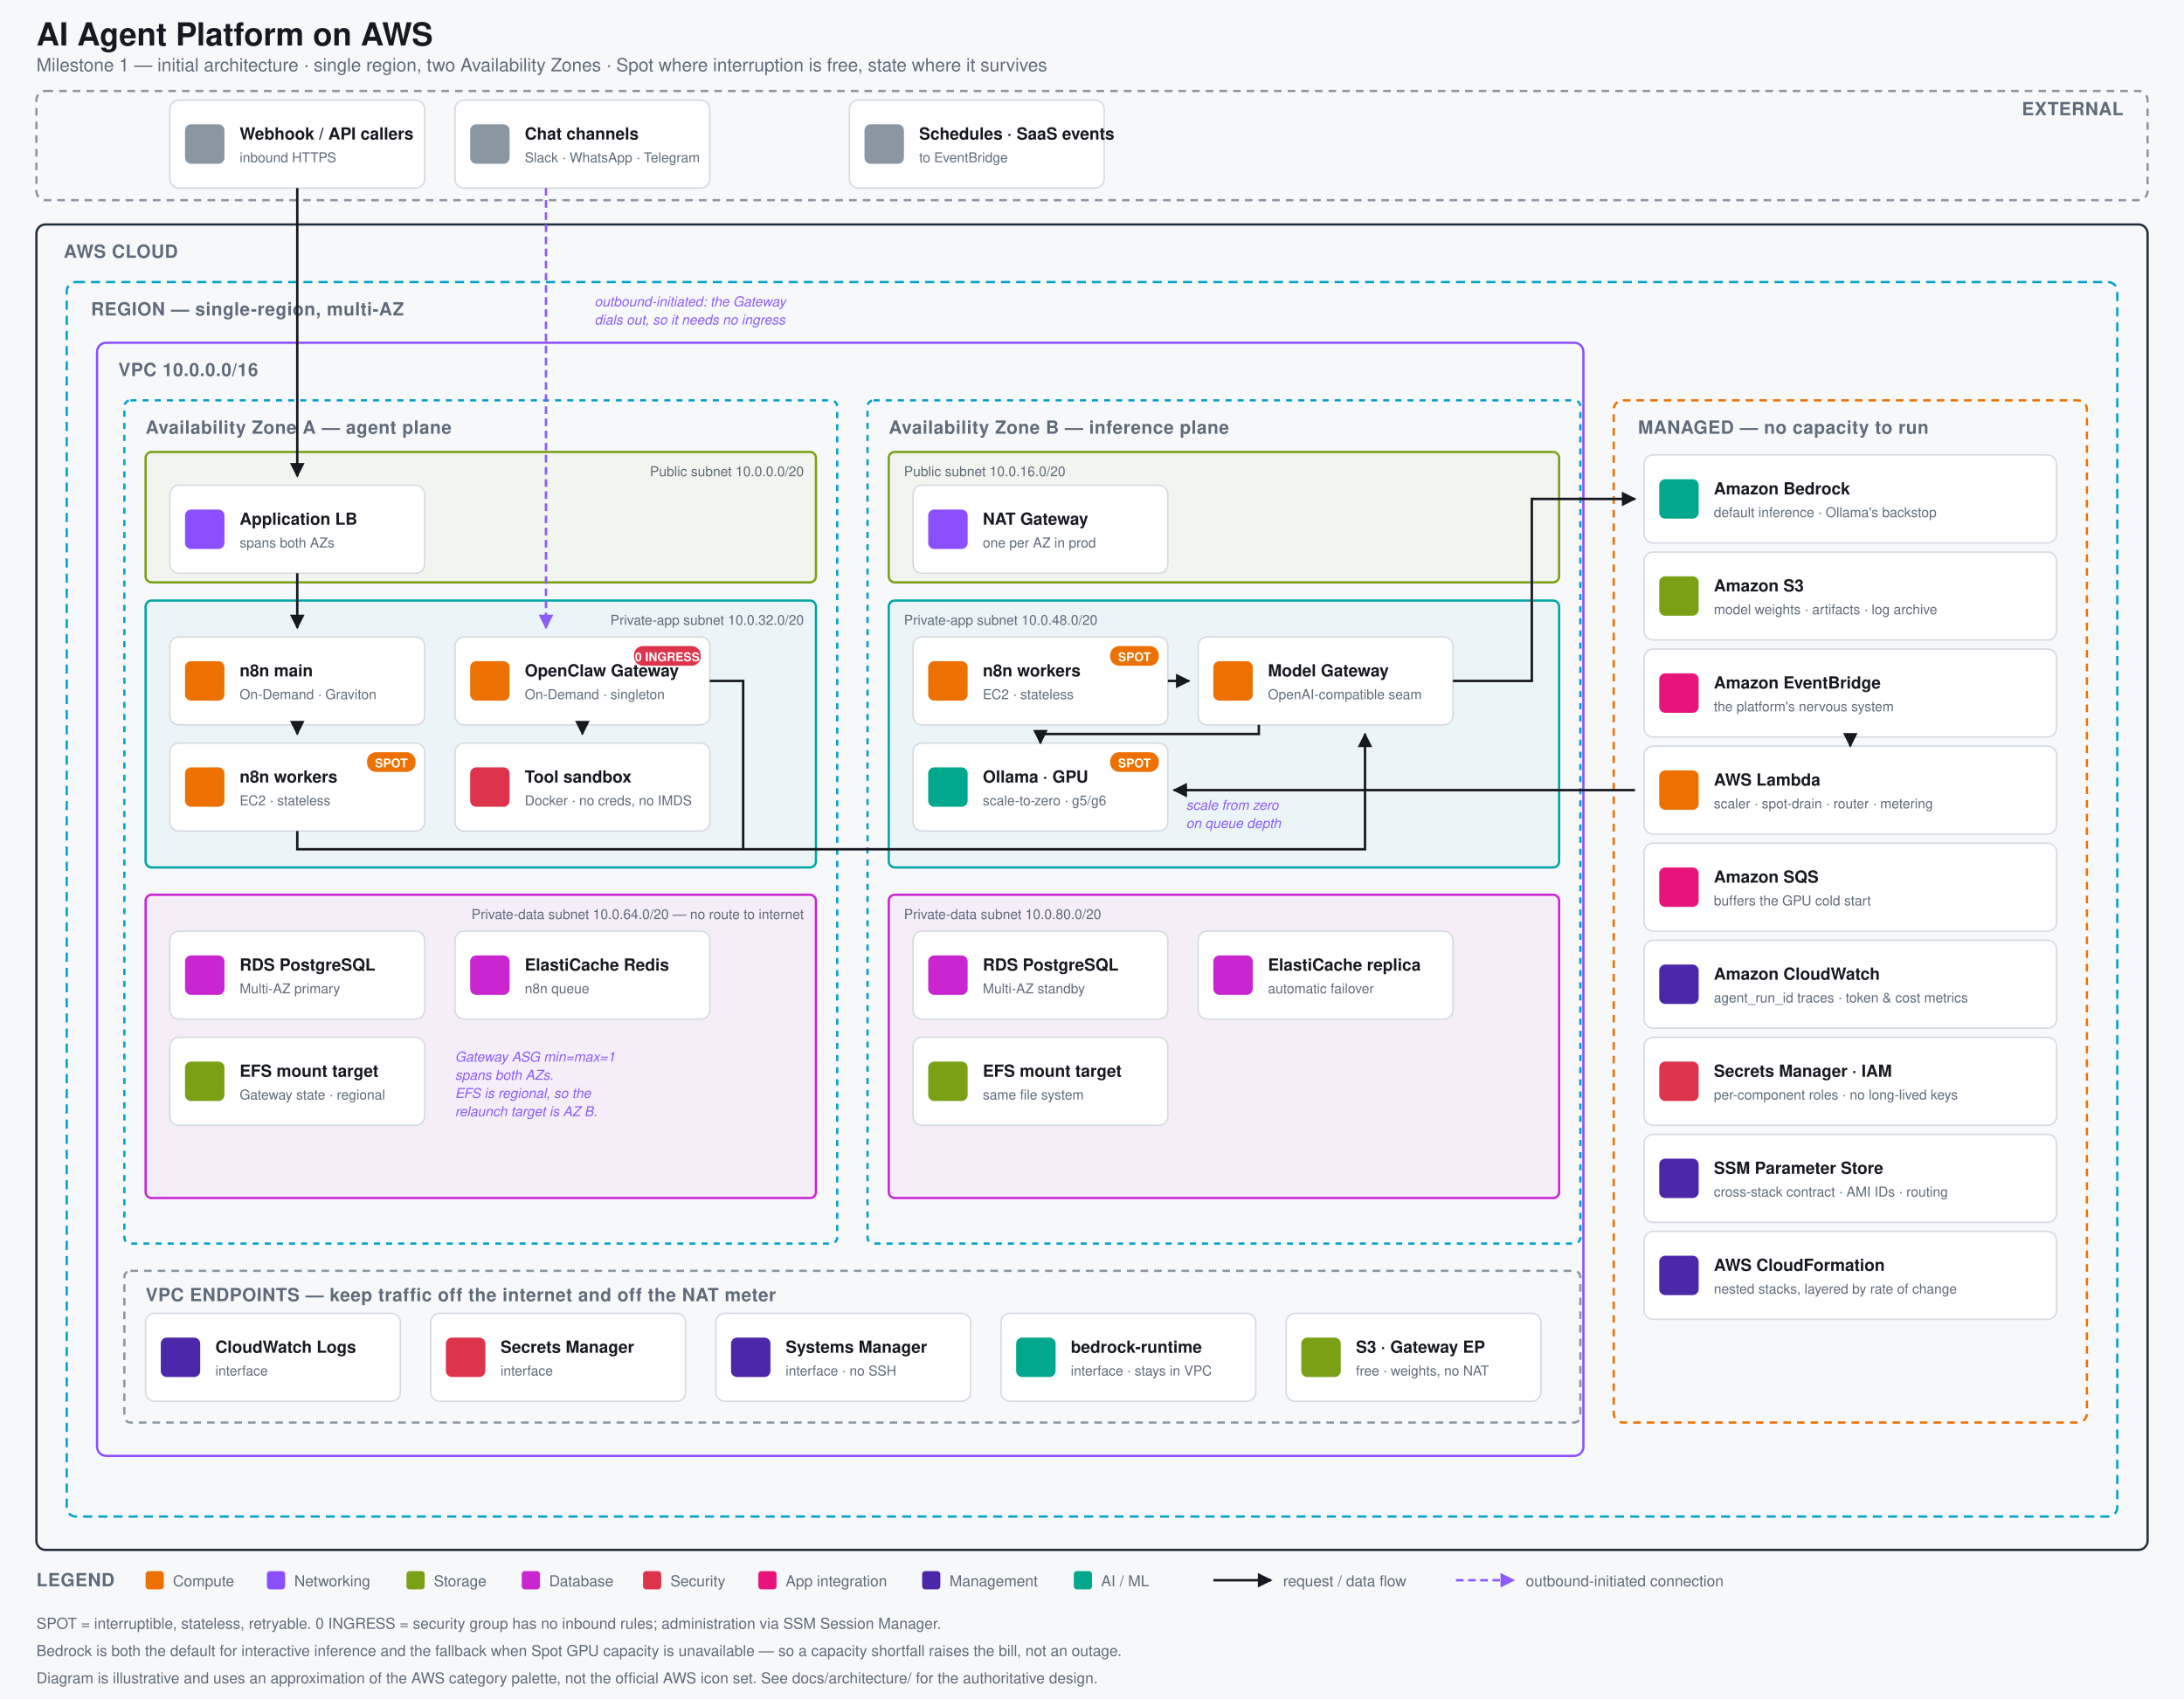
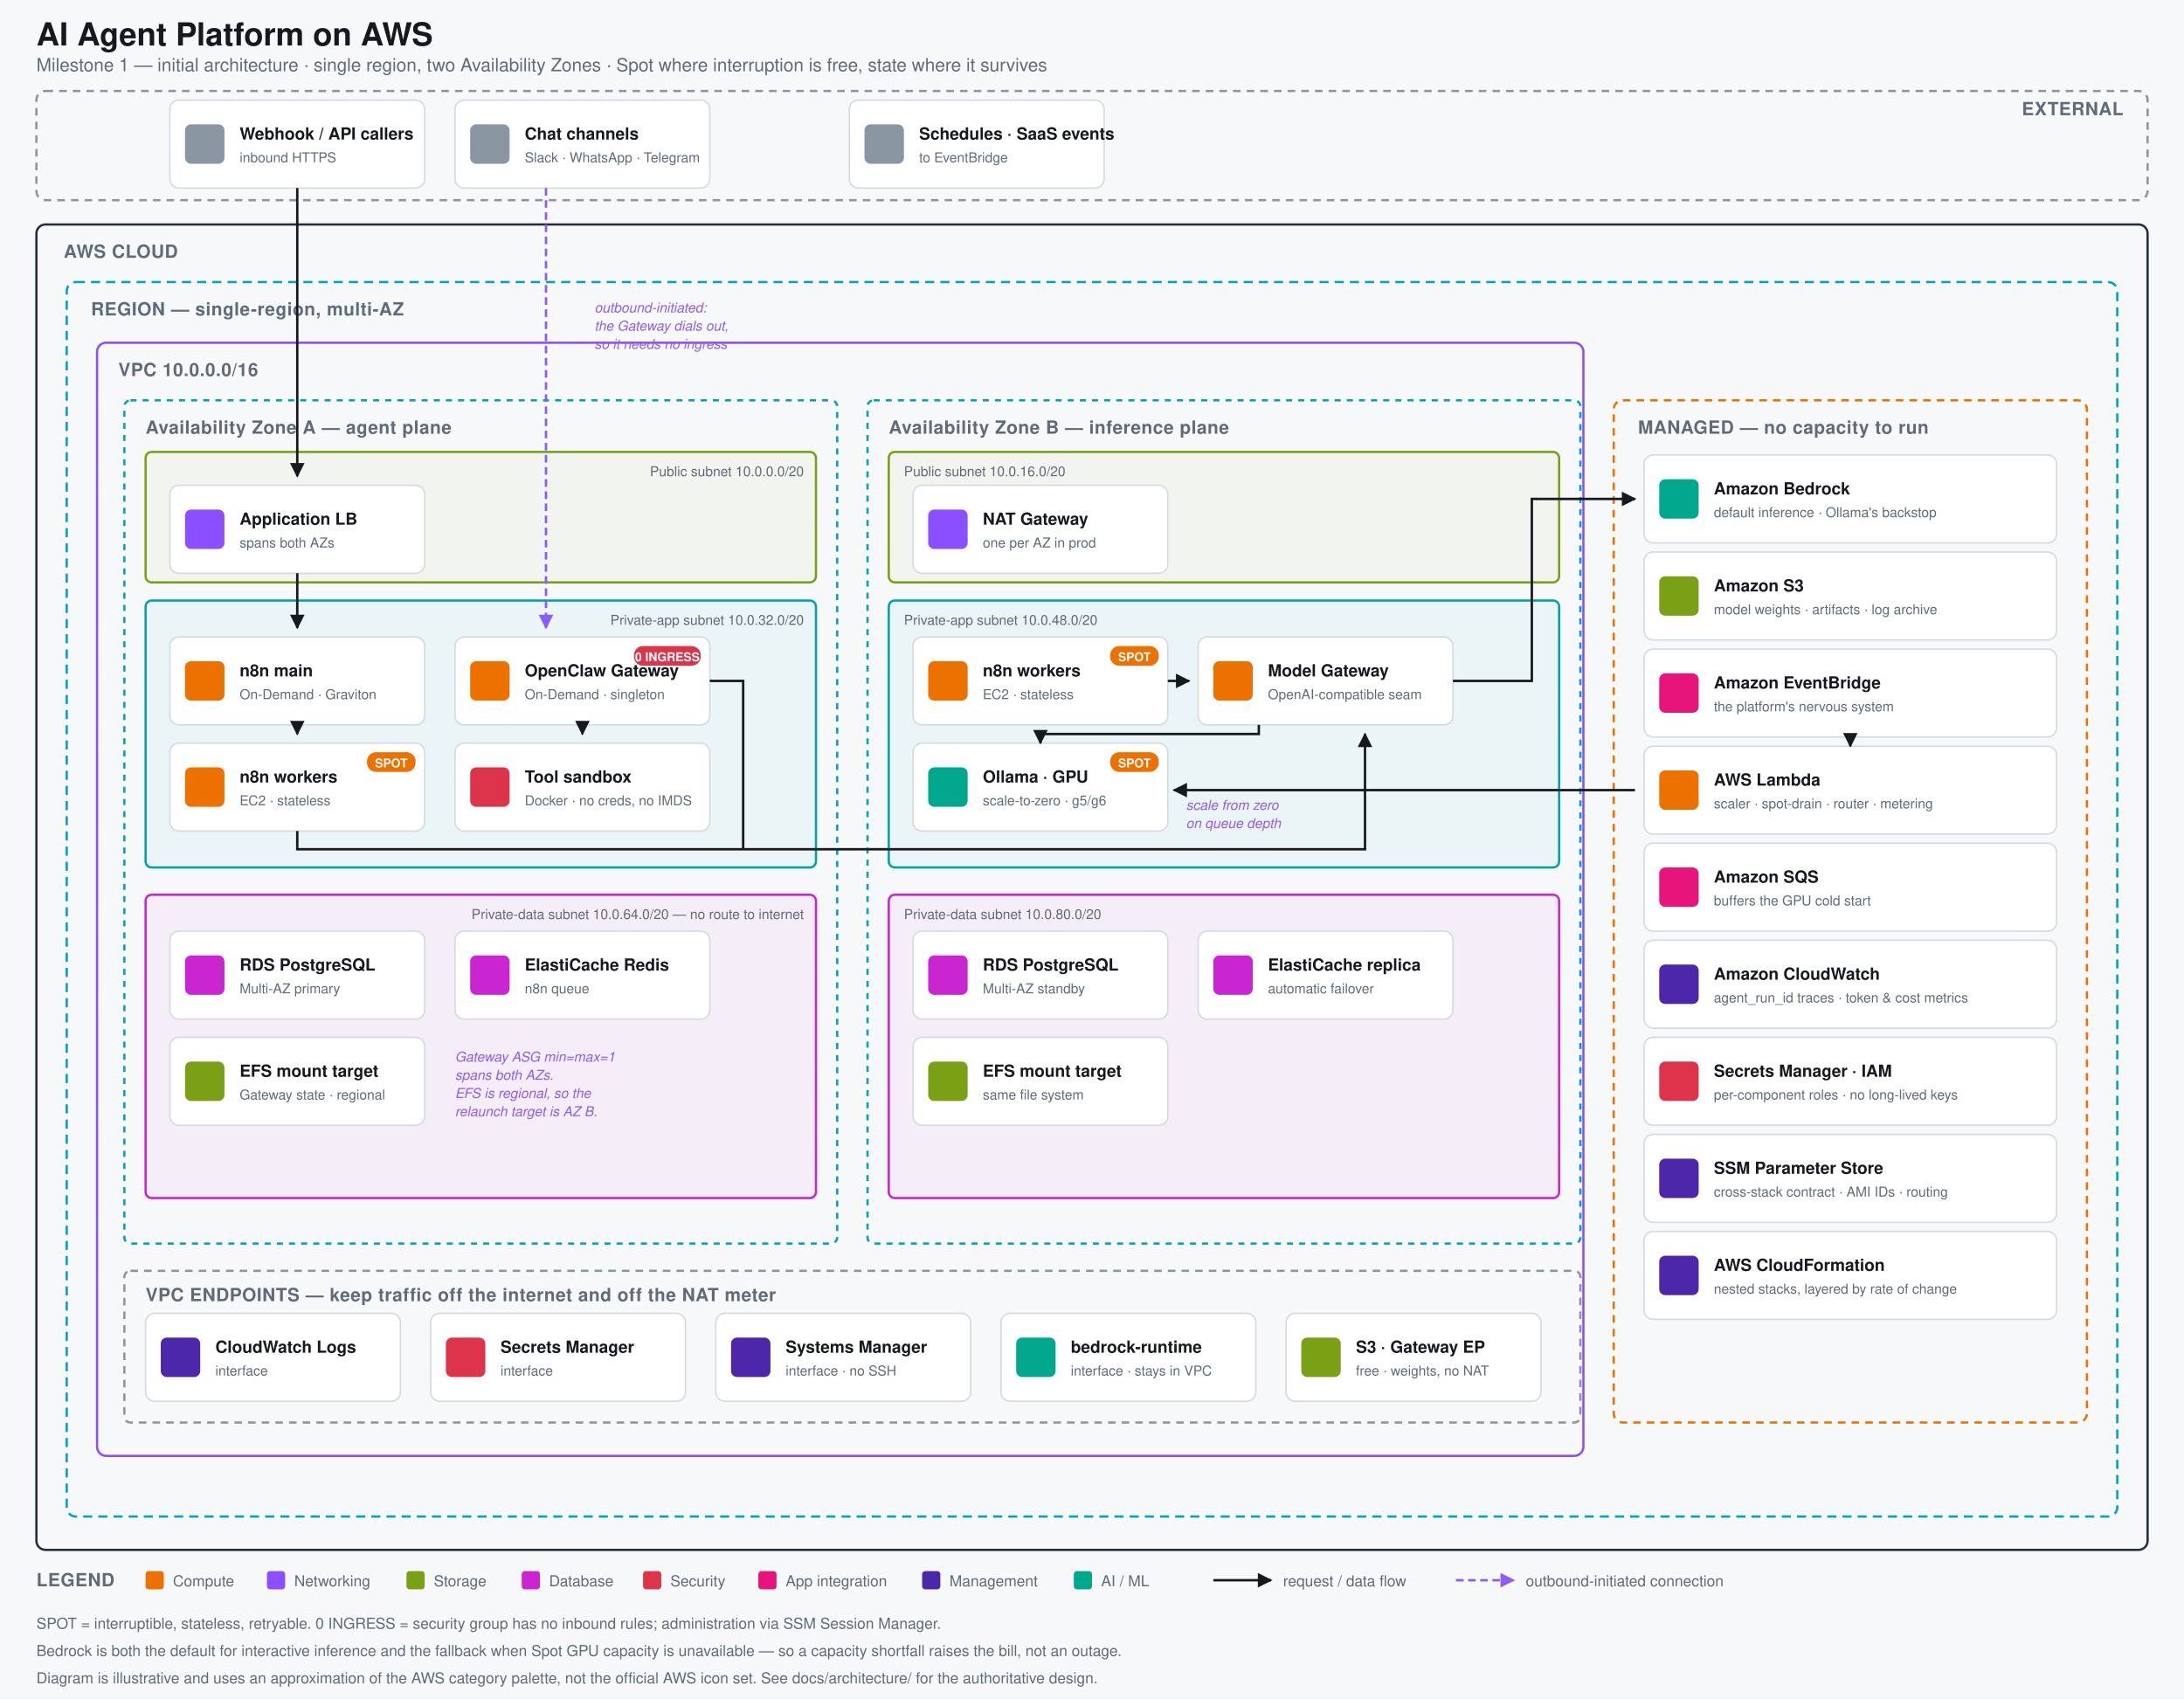
<svg xmlns="http://www.w3.org/2000/svg" viewBox="0 0 1440 1120" width="1440" height="1120" font-family="-apple-system, BlinkMacSystemFont, 'Segoe UI', Helvetica, Arial, sans-serif">
  <style>
    .canvas   { fill: #F7F8FA; }
    .t-title  { fill: #16191F; font-size: 21px; font-weight: 700; }
    .t-sub    { fill: #5F6B7A; font-size: 12px; }
    .t-zone   { fill: #5F6B7A; font-size: 12px; font-weight: 600; letter-spacing: .3px; }
    .t-name   { fill: #16191F; font-size: 11px; font-weight: 600; }
    .t-desc   { fill: #5F6B7A; font-size: 9px; }
    .t-note   { fill: #8B5CF6; font-size: 9px; font-style: italic; }
    .t-legend { fill: #5F6B7A; font-size: 10px; }
    .card     { fill: #FFFFFF; stroke: #D5DBE1; stroke-width: 1; }
    .box      { fill: none; stroke-width: 1.5; }
    .box-cloud{ stroke: #232F3E; }
    .box-reg  { stroke: #00A1C9; stroke-dasharray: 6 4; }
    .box-vpc  { stroke: #8C4FFF; }
    .box-az   { stroke: #00A1C9; stroke-dasharray: 4 4; }
    .box-pub  { stroke: #7AA116; fill: #7AA116; fill-opacity: .05; }
    .box-app  { stroke: #00A4A6; fill: #00A4A6; fill-opacity: .05; }
    .box-data { stroke: #C925D1; fill: #C925D1; fill-opacity: .05; }
    .box-ext  { stroke: #8B96A3; stroke-dasharray: 5 4; }
    .box-mgd  { stroke: #ED7100; stroke-dasharray: 5 4; }
    .flow     { stroke: #16191F; stroke-width: 1.6; fill: none; }
    .flow-d   { stroke: #8B5CF6; stroke-width: 1.6; fill: none; stroke-dasharray: 5 3; }
    .badge    { fill: #DD344C; }
    .badge-t  { fill: #FFFFFF; font-size: 8px; font-weight: 700; }
    .spot     { fill: #ED7100; }

    @media (prefers-color-scheme: dark) {
      .canvas  { fill: #0D1117; }
      .t-title { fill: #E6EDF3; }
      .t-name  { fill: #E6EDF3; }
      .t-sub, .t-zone, .t-desc, .t-legend { fill: #8B949E; }
      .card    { fill: #161B22; stroke: #30363D; }
      .box-cloud { stroke: #8B949E; }
      .flow    { stroke: #E6EDF3; }
    }
  </style>
  <defs>
    <marker id="ah" viewBox="0 0 10 10" refX="9" refY="5" markerWidth="6" markerHeight="6" orient="auto-start-reverse">
      <path d="M 0 0 L 10 5 L 0 10 z" fill="context-stroke" />
    </marker>
  </defs>
  <rect class="canvas" width="1440" height="1120" />
  <text class="t-title" x="24" y="30">AI Agent Platform on AWS</text>
  <text class="t-sub" x="24" y="47">Milestone 1 — initial architecture · single region, two Availability Zones · Spot where interruption is free, state where it survives</text>
  <rect class="box box-ext" x="24" y="60" width="1392" height="72" rx="6" />
  <text class="t-zone" x="1400" y="76" text-anchor="end">EXTERNAL</text>
  <g transform="translate(112,66)">
    <rect class="card" width="168" height="58" rx="6" />
    <rect x="10" y="16" width="26" height="26" rx="4" fill="#8B96A3" />
    <text class="t-name" x="46" y="26">Webhook / API callers</text>
    <text class="t-desc" x="46" y="41">inbound HTTPS</text>
  </g>
  <g transform="translate(300,66)">
    <rect class="card" width="168" height="58" rx="6" />
    <rect x="10" y="16" width="26" height="26" rx="4" fill="#8B96A3" />
    <text class="t-name" x="46" y="26">Chat channels</text>
    <text class="t-desc" x="46" y="41">Slack · WhatsApp · Telegram</text>
  </g>
  <g transform="translate(560,66)">
    <rect class="card" width="168" height="58" rx="6" />
    <rect x="10" y="16" width="26" height="26" rx="4" fill="#8B96A3" />
    <text class="t-name" x="46" y="26">Schedules · SaaS events</text>
    <text class="t-desc" x="46" y="41">to EventBridge</text>
  </g>
  <rect class="box box-cloud" x="24" y="148" width="1392" height="874" rx="6" />
  <text class="t-zone" x="42" y="170">AWS CLOUD</text>
  <rect class="box box-reg" x="44" y="186" width="1352" height="814" rx="6" />
  <text class="t-zone" x="60" y="208">REGION — single-region, multi-AZ</text>
  <rect class="box box-vpc" x="64" y="226" width="980" height="734" rx="6" />
  <text class="t-zone" x="78" y="248">VPC  10.0.0.0/16</text>
  <rect class="box box-az" x="82" y="264" width="470" height="556" rx="4" />
  <text class="t-zone" x="96" y="286">Availability Zone A  —  agent plane</text>
  <rect class="box box-pub" x="96" y="298" width="442" height="86" rx="4" />
  <text class="t-desc" x="530" y="314" text-anchor="end">Public subnet  10.0.0.0/20</text>
  <g transform="translate(112,320)">
    <rect class="card" width="168" height="58" rx="6" />
    <rect x="10" y="16" width="26" height="26" rx="4" fill="#8C4FFF" />
    <text class="t-name" x="46" y="26">Application LB</text>
    <text class="t-desc" x="46" y="41">spans both AZs</text>
  </g>
  <rect class="box box-app" x="96" y="396" width="442" height="176" rx="4" />
  <text class="t-desc" x="530" y="412" text-anchor="end">Private-app subnet  10.0.32.0/20</text>
  <g transform="translate(112,420)">
    <rect class="card" width="168" height="58" rx="6" />
    <rect x="10" y="16" width="26" height="26" rx="4" fill="#ED7100" />
    <text class="t-name" x="46" y="26">n8n main</text>
    <text class="t-desc" x="46" y="41">On-Demand · Graviton</text>
  </g>
  <g transform="translate(300,420)">
    <rect class="card" width="168" height="58" rx="6" />
    <rect x="10" y="16" width="26" height="26" rx="4" fill="#ED7100" />
    <text class="t-name" x="46" y="26">OpenClaw Gateway</text>
    <text class="t-desc" x="46" y="41">On-Demand · singleton</text>
    <rect class="badge" x="118" y="6" width="44" height="13" rx="6" />
    <text class="badge-t" x="140" y="16" text-anchor="middle">0 INGRESS</text>
  </g>
  <g transform="translate(112,490)">
    <rect class="card" width="168" height="58" rx="6" />
    <rect x="10" y="16" width="26" height="26" rx="4" fill="#ED7100" />
    <text class="t-name" x="46" y="26">n8n workers</text>
    <text class="t-desc" x="46" y="41">EC2 · stateless</text>
    <rect class="spot" x="130" y="6" width="32" height="13" rx="6" />
    <text class="badge-t" x="146" y="16" text-anchor="middle">SPOT</text>
  </g>
  <g transform="translate(300,490)">
    <rect class="card" width="168" height="58" rx="6" />
    <rect x="10" y="16" width="26" height="26" rx="4" fill="#DD344C" />
    <text class="t-name" x="46" y="26">Tool sandbox</text>
    <text class="t-desc" x="46" y="41">Docker · no creds, no IMDS</text>
  </g>
  <rect class="box box-data" x="96" y="590" width="442" height="200" rx="4" />
  <text class="t-desc" x="530" y="606" text-anchor="end">Private-data subnet  10.0.64.0/20  —  no route to internet</text>
  <g transform="translate(112,614)">
    <rect class="card" width="168" height="58" rx="6" />
    <rect x="10" y="16" width="26" height="26" rx="4" fill="#C925D1" />
    <text class="t-name" x="46" y="26">RDS PostgreSQL</text>
    <text class="t-desc" x="46" y="41">Multi-AZ primary</text>
  </g>
  <g transform="translate(300,614)">
    <rect class="card" width="168" height="58" rx="6" />
    <rect x="10" y="16" width="26" height="26" rx="4" fill="#C925D1" />
    <text class="t-name" x="46" y="26">ElastiCache Redis</text>
    <text class="t-desc" x="46" y="41">n8n queue</text>
  </g>
  <g transform="translate(112,684)">
    <rect class="card" width="168" height="58" rx="6" />
    <rect x="10" y="16" width="26" height="26" rx="4" fill="#7AA116" />
    <text class="t-name" x="46" y="26">EFS mount target</text>
    <text class="t-desc" x="46" y="41">Gateway state · regional</text>
  </g>
  <text class="t-note" x="300" y="700">Gateway ASG min=max=1</text>
  <text class="t-note" x="300" y="712">spans both AZs.</text>
  <text class="t-note" x="300" y="724">EFS is regional, so the</text>
  <text class="t-note" x="300" y="736">relaunch target is AZ B.</text>
  <rect class="box box-az" x="572" y="264" width="470" height="556" rx="4" />
  <text class="t-zone" x="586" y="286">Availability Zone B  —  inference plane</text>
  <rect class="box box-pub" x="586" y="298" width="442" height="86" rx="4" />
  <text class="t-desc" x="596" y="314">Public subnet  10.0.16.0/20</text>
  <g transform="translate(602,320)">
    <rect class="card" width="168" height="58" rx="6" />
    <rect x="10" y="16" width="26" height="26" rx="4" fill="#8C4FFF" />
    <text class="t-name" x="46" y="26">NAT Gateway</text>
    <text class="t-desc" x="46" y="41">one per AZ in prod</text>
  </g>
  <rect class="box box-app" x="586" y="396" width="442" height="176" rx="4" />
  <text class="t-desc" x="596" y="412">Private-app subnet  10.0.48.0/20</text>
  <g transform="translate(602,420)">
    <rect class="card" width="168" height="58" rx="6" />
    <rect x="10" y="16" width="26" height="26" rx="4" fill="#ED7100" />
    <text class="t-name" x="46" y="26">n8n workers</text>
    <text class="t-desc" x="46" y="41">EC2 · stateless</text>
    <rect class="spot" x="130" y="6" width="32" height="13" rx="6" />
    <text class="badge-t" x="146" y="16" text-anchor="middle">SPOT</text>
  </g>
  <g transform="translate(790,420)">
    <rect class="card" width="168" height="58" rx="6" />
    <rect x="10" y="16" width="26" height="26" rx="4" fill="#ED7100" />
    <text class="t-name" x="46" y="26">Model Gateway</text>
    <text class="t-desc" x="46" y="41">OpenAI-compatible seam</text>
  </g>
  <g transform="translate(602,490)">
    <rect class="card" width="168" height="58" rx="6" />
    <rect x="10" y="16" width="26" height="26" rx="4" fill="#01A88D" />
    <text class="t-name" x="46" y="26">Ollama · GPU</text>
    <text class="t-desc" x="46" y="41">scale-to-zero · g5/g6</text>
    <rect class="spot" x="130" y="6" width="32" height="13" rx="6" />
    <text class="badge-t" x="146" y="16" text-anchor="middle">SPOT</text>
  </g>
  <rect class="box box-data" x="586" y="590" width="442" height="200" rx="4" />
  <text class="t-desc" x="596" y="606">Private-data subnet  10.0.80.0/20</text>
  <g transform="translate(602,614)">
    <rect class="card" width="168" height="58" rx="6" />
    <rect x="10" y="16" width="26" height="26" rx="4" fill="#C925D1" />
    <text class="t-name" x="46" y="26">RDS PostgreSQL</text>
    <text class="t-desc" x="46" y="41">Multi-AZ standby</text>
  </g>
  <g transform="translate(790,614)">
    <rect class="card" width="168" height="58" rx="6" />
    <rect x="10" y="16" width="26" height="26" rx="4" fill="#C925D1" />
    <text class="t-name" x="46" y="26">ElastiCache replica</text>
    <text class="t-desc" x="46" y="41">automatic failover</text>
  </g>
  <g transform="translate(602,684)">
    <rect class="card" width="168" height="58" rx="6" />
    <rect x="10" y="16" width="26" height="26" rx="4" fill="#7AA116" />
    <text class="t-name" x="46" y="26">EFS mount target</text>
    <text class="t-desc" x="46" y="41">same file system</text>
  </g>
  <rect class="box box-ext" x="82" y="838" width="960" height="100" rx="4" />
  <text class="t-zone" x="96" y="858">VPC ENDPOINTS — keep traffic off the internet and off the NAT meter</text>
  <g transform="translate(96,866)">
    <rect class="card" width="168" height="58" rx="6" />
    <rect x="10" y="16" width="26" height="26" rx="4" fill="#4D27AA" />
    <text class="t-name" x="46" y="26">CloudWatch Logs</text>
    <text class="t-desc" x="46" y="41">interface</text>
  </g>
  <g transform="translate(284,866)">
    <rect class="card" width="168" height="58" rx="6" />
    <rect x="10" y="16" width="26" height="26" rx="4" fill="#DD344C" />
    <text class="t-name" x="46" y="26">Secrets Manager</text>
    <text class="t-desc" x="46" y="41">interface</text>
  </g>
  <g transform="translate(472,866)">
    <rect class="card" width="168" height="58" rx="6" />
    <rect x="10" y="16" width="26" height="26" rx="4" fill="#4D27AA" />
    <text class="t-name" x="46" y="26">Systems Manager</text>
    <text class="t-desc" x="46" y="41">interface · no SSH</text>
  </g>
  <g transform="translate(660,866)">
    <rect class="card" width="168" height="58" rx="6" />
    <rect x="10" y="16" width="26" height="26" rx="4" fill="#01A88D" />
    <text class="t-name" x="46" y="26">bedrock-runtime</text>
    <text class="t-desc" x="46" y="41">interface · stays in VPC</text>
  </g>
  <g transform="translate(848,866)">
    <rect class="card" width="168" height="58" rx="6" />
    <rect x="10" y="16" width="26" height="26" rx="4" fill="#7AA116" />
    <text class="t-name" x="46" y="26">S3 · Gateway EP</text>
    <text class="t-desc" x="46" y="41">free · weights, no NAT</text>
  </g>
  <rect class="box box-mgd" x="1064" y="264" width="312" height="674" rx="6" />
  <text class="t-zone" x="1080" y="286">MANAGED — no capacity to run</text>
  <g transform="translate(1084,300)">
    <rect class="card" width="272" height="58" rx="6" />
    <rect x="10" y="16" width="26" height="26" rx="4" fill="#01A88D" />
    <text class="t-name" x="46" y="26">Amazon Bedrock</text>
    <text class="t-desc" x="46" y="41">default inference · Ollama's backstop</text>
  </g>
  <g transform="translate(1084,364)">
    <rect class="card" width="272" height="58" rx="6" />
    <rect x="10" y="16" width="26" height="26" rx="4" fill="#7AA116" />
    <text class="t-name" x="46" y="26">Amazon S3</text>
    <text class="t-desc" x="46" y="41">model weights · artifacts · log archive</text>
  </g>
  <g transform="translate(1084,428)">
    <rect class="card" width="272" height="58" rx="6" />
    <rect x="10" y="16" width="26" height="26" rx="4" fill="#E7157B" />
    <text class="t-name" x="46" y="26">Amazon EventBridge</text>
    <text class="t-desc" x="46" y="41">the platform's nervous system</text>
  </g>
  <g transform="translate(1084,492)">
    <rect class="card" width="272" height="58" rx="6" />
    <rect x="10" y="16" width="26" height="26" rx="4" fill="#ED7100" />
    <text class="t-name" x="46" y="26">AWS Lambda</text>
    <text class="t-desc" x="46" y="41">scaler · spot-drain · router · metering</text>
  </g>
  <g transform="translate(1084,556)">
    <rect class="card" width="272" height="58" rx="6" />
    <rect x="10" y="16" width="26" height="26" rx="4" fill="#E7157B" />
    <text class="t-name" x="46" y="26">Amazon SQS</text>
    <text class="t-desc" x="46" y="41">buffers the GPU cold start</text>
  </g>
  <g transform="translate(1084,620)">
    <rect class="card" width="272" height="58" rx="6" />
    <rect x="10" y="16" width="26" height="26" rx="4" fill="#4D27AA" />
    <text class="t-name" x="46" y="26">Amazon CloudWatch</text>
    <text class="t-desc" x="46" y="41">agent_run_id traces · token &amp; cost metrics</text>
  </g>
  <g transform="translate(1084,684)">
    <rect class="card" width="272" height="58" rx="6" />
    <rect x="10" y="16" width="26" height="26" rx="4" fill="#DD344C" />
    <text class="t-name" x="46" y="26">Secrets Manager · IAM</text>
    <text class="t-desc" x="46" y="41">per-component roles · no long-lived keys</text>
  </g>
  <g transform="translate(1084,748)">
    <rect class="card" width="272" height="58" rx="6" />
    <rect x="10" y="16" width="26" height="26" rx="4" fill="#4D27AA" />
    <text class="t-name" x="46" y="26">SSM Parameter Store</text>
    <text class="t-desc" x="46" y="41">cross-stack contract · AMI IDs · routing</text>
  </g>
  <g transform="translate(1084,812)">
    <rect class="card" width="272" height="58" rx="6" />
    <rect x="10" y="16" width="26" height="26" rx="4" fill="#4D27AA" />
    <text class="t-name" x="46" y="26">AWS CloudFormation</text>
    <text class="t-desc" x="46" y="41">nested stacks, layered by rate of change</text>
  </g>
  <path class="flow" d="M 196 124 L 196 314" marker-end="url(#ah)" />
  <path class="flow-d" d="M 360 124 L 360 414" marker-end="url(#ah)" />
-   <text class="t-note" x="392" y="202">outbound-initiated: the Gateway</text>
-   <text class="t-note" x="392" y="214">dials out, so it needs no ingress</text>
+   <text class="t-note" x="392" y="206">outbound-initiated:</text>
+   <text class="t-note" x="392" y="218">the Gateway dials out,</text>
+   <text class="t-note" x="392" y="230">so it needs no ingress</text>
  <path class="flow" d="M 196 378 L 196 414" marker-end="url(#ah)" />
  <path class="flow" d="M 196 478 L 196 484" marker-end="url(#ah)" />
  <path class="flow" d="M 384 478 L 384 484" marker-end="url(#ah)" />
  <path class="flow" d="M 196 548 L 196 560 L 900 560 L 900 484" marker-end="url(#ah)" />
  <path class="flow" d="M 468 449 L 490 449 L 490 560" />
  <path class="flow" d="M 770 449 L 784 449" marker-end="url(#ah)" />
  <path class="flow" d="M 958 449 L 1010 449 L 1010 329 L 1078 329" marker-end="url(#ah)" />
  <path class="flow" d="M 830 478 L 830 484 L 686 484 L 686 490" marker-end="url(#ah)" />
  <path class="flow" d="M 1220 486 L 1220 492" marker-end="url(#ah)" />
  <path class="flow" d="M 1078 521 L 774 521" marker-end="url(#ah)" />
  <text class="t-note" x="782" y="534">scale from zero</text>
  <text class="t-note" x="782" y="546">on queue depth</text>
  <text class="t-zone" x="24" y="1046">LEGEND</text>
  <rect x="96" y="1036" width="12" height="12" rx="2" fill="#ED7100" />
  <text class="t-legend" x="114" y="1046">Compute</text>
  <rect x="176" y="1036" width="12" height="12" rx="2" fill="#8C4FFF" />
  <text class="t-legend" x="194" y="1046">Networking</text>
  <rect x="268" y="1036" width="12" height="12" rx="2" fill="#7AA116" />
  <text class="t-legend" x="286" y="1046">Storage</text>
  <rect x="344" y="1036" width="12" height="12" rx="2" fill="#C925D1" />
  <text class="t-legend" x="362" y="1046">Database</text>
  <rect x="424" y="1036" width="12" height="12" rx="2" fill="#DD344C" />
  <text class="t-legend" x="442" y="1046">Security</text>
  <rect x="500" y="1036" width="12" height="12" rx="2" fill="#E7157B" />
  <text class="t-legend" x="518" y="1046">App integration</text>
  <rect x="608" y="1036" width="12" height="12" rx="2" fill="#4D27AA" />
  <text class="t-legend" x="626" y="1046">Management</text>
  <rect x="708" y="1036" width="12" height="12" rx="2" fill="#01A88D" />
  <text class="t-legend" x="726" y="1046">AI / ML</text>
  <path class="flow" d="M 800 1042 L 838 1042" marker-end="url(#ah)" />
  <text class="t-legend" x="846" y="1046">request / data flow</text>
  <path class="flow-d" d="M 960 1042 L 998 1042" marker-end="url(#ah)" />
  <text class="t-legend" x="1006" y="1046">outbound-initiated connection</text>
  <text class="t-legend" x="24" y="1074">SPOT = interruptible, stateless, retryable.  0 INGRESS = security group has no inbound rules; administration via SSM Session Manager.</text>
  <text class="t-legend" x="24" y="1092">Bedrock is both the default for interactive inference and the fallback when Spot GPU capacity is unavailable — so a capacity shortfall raises the bill, not an outage.</text>
  <text class="t-legend" x="24" y="1110">Diagram is illustrative and uses an approximation of the AWS category palette, not the official AWS icon set. See docs/architecture/ for the authoritative design.</text>
</svg>
